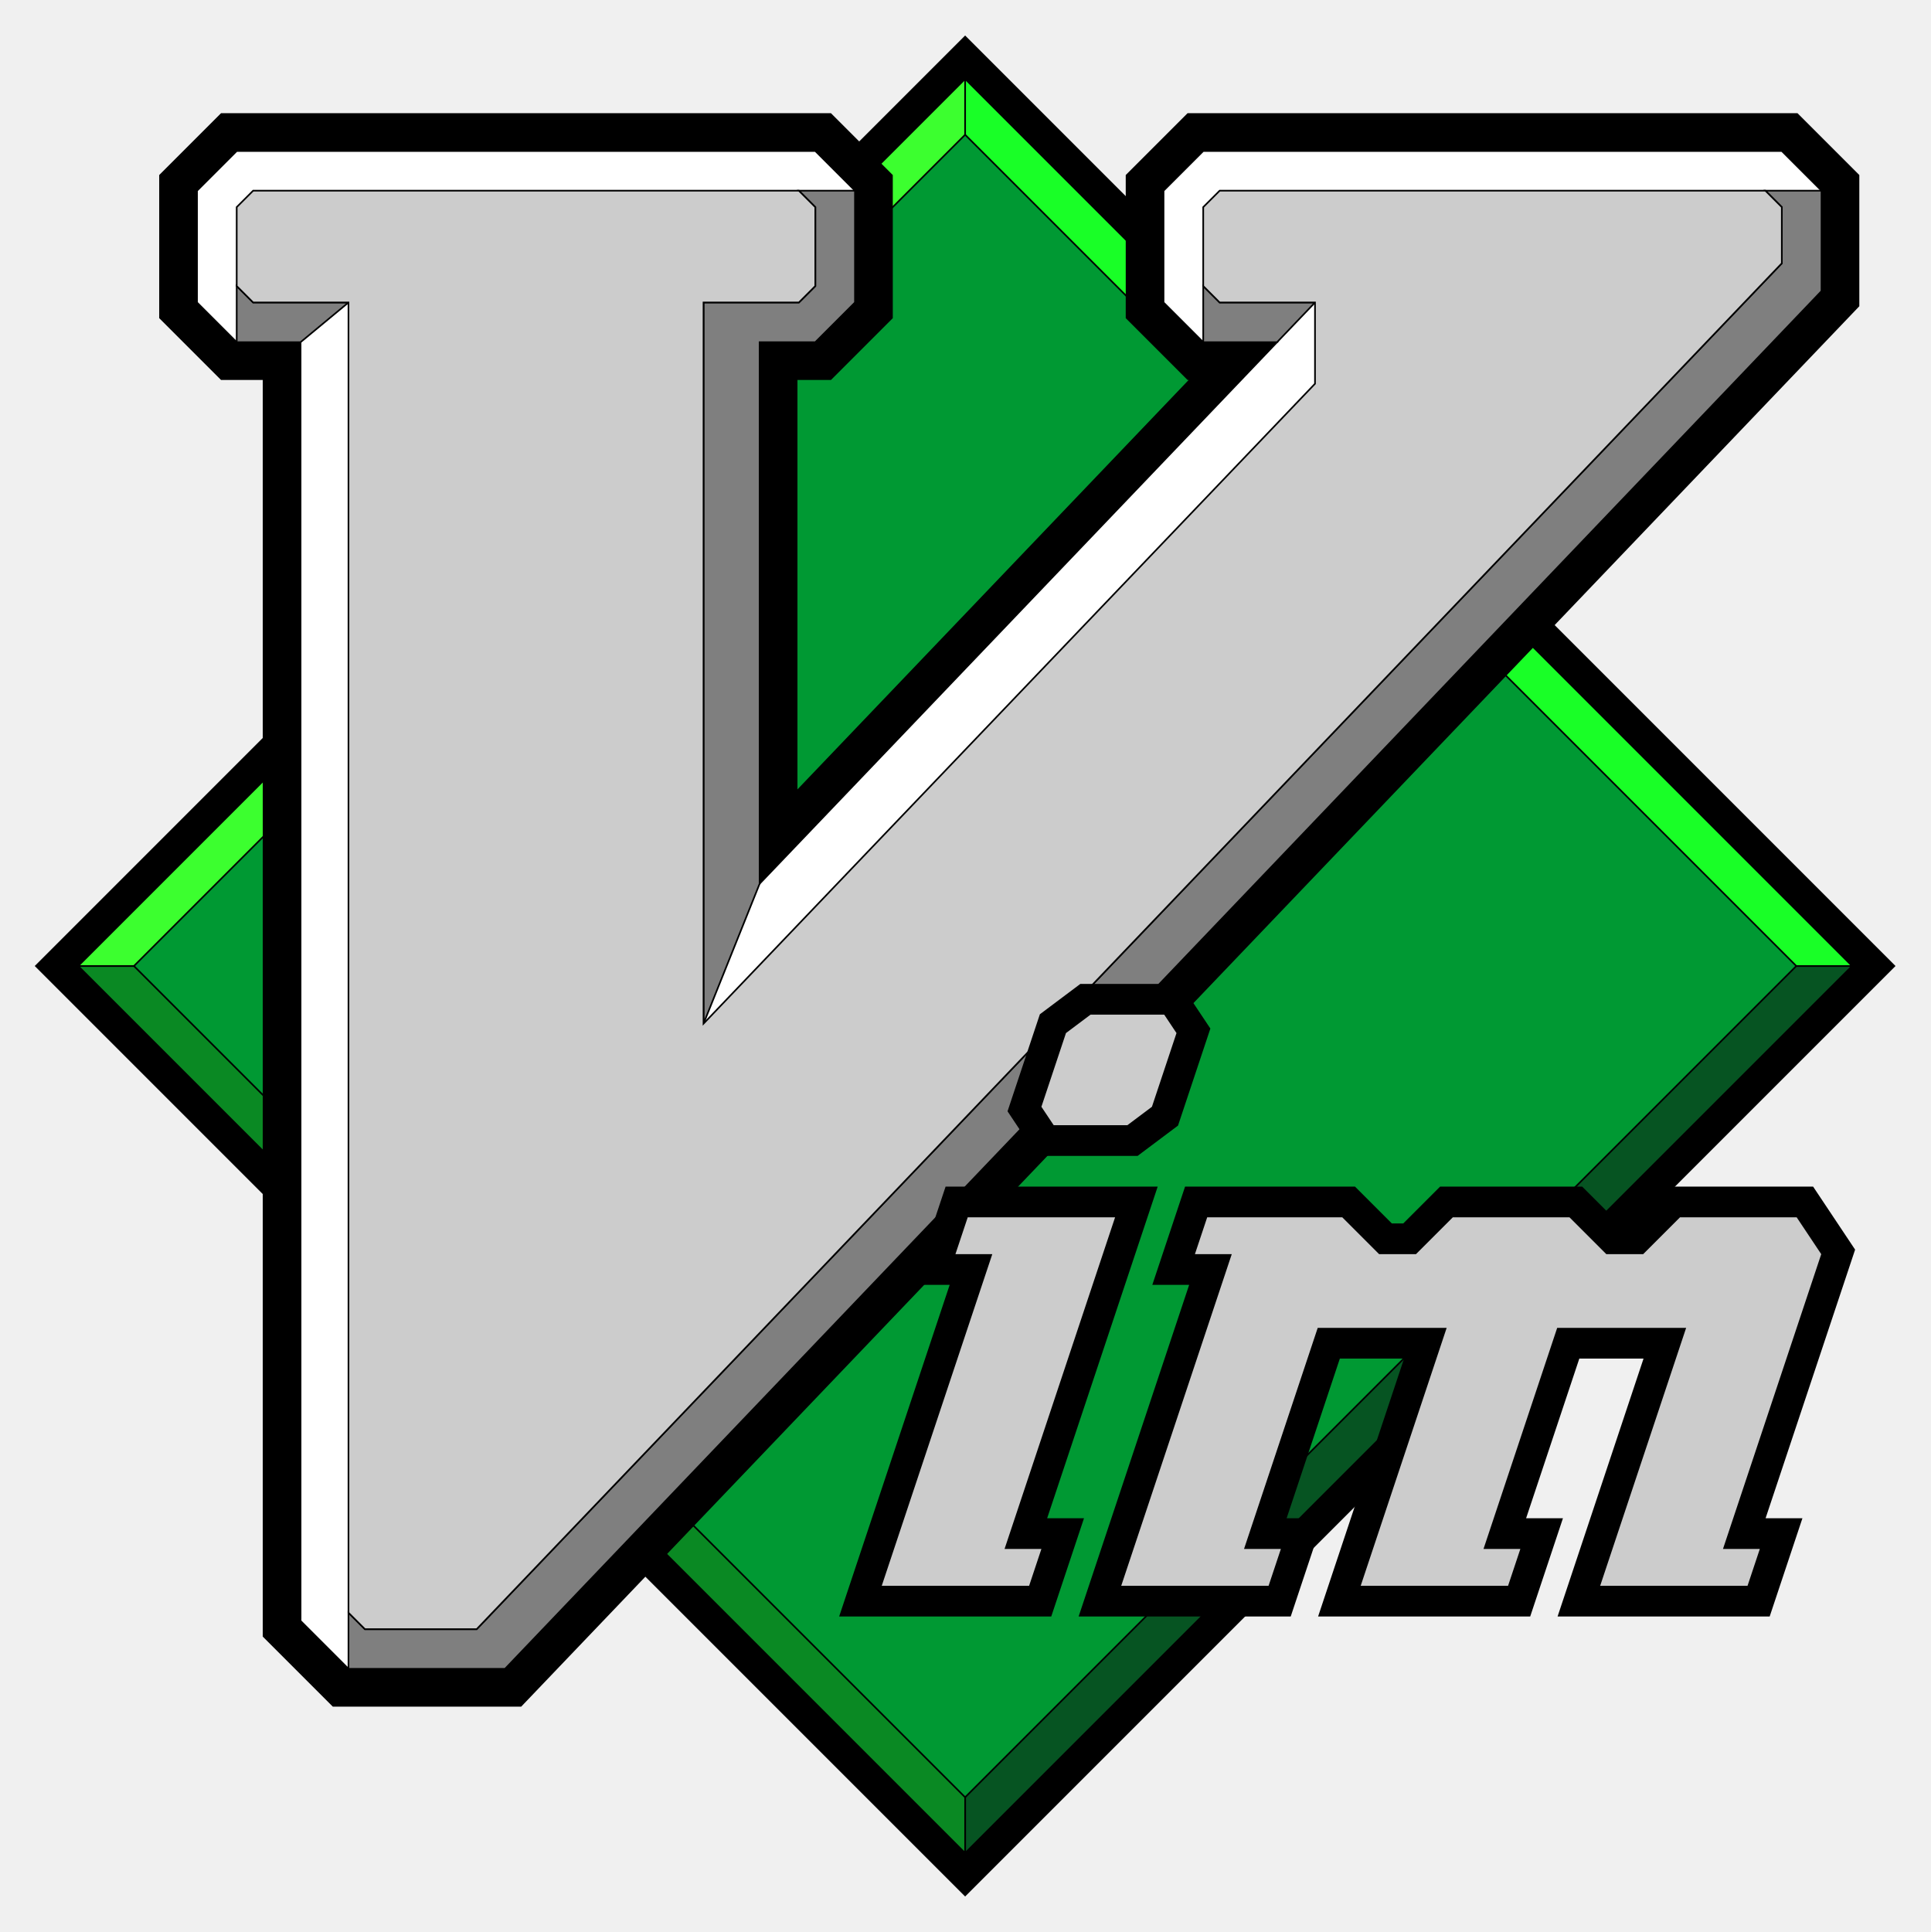
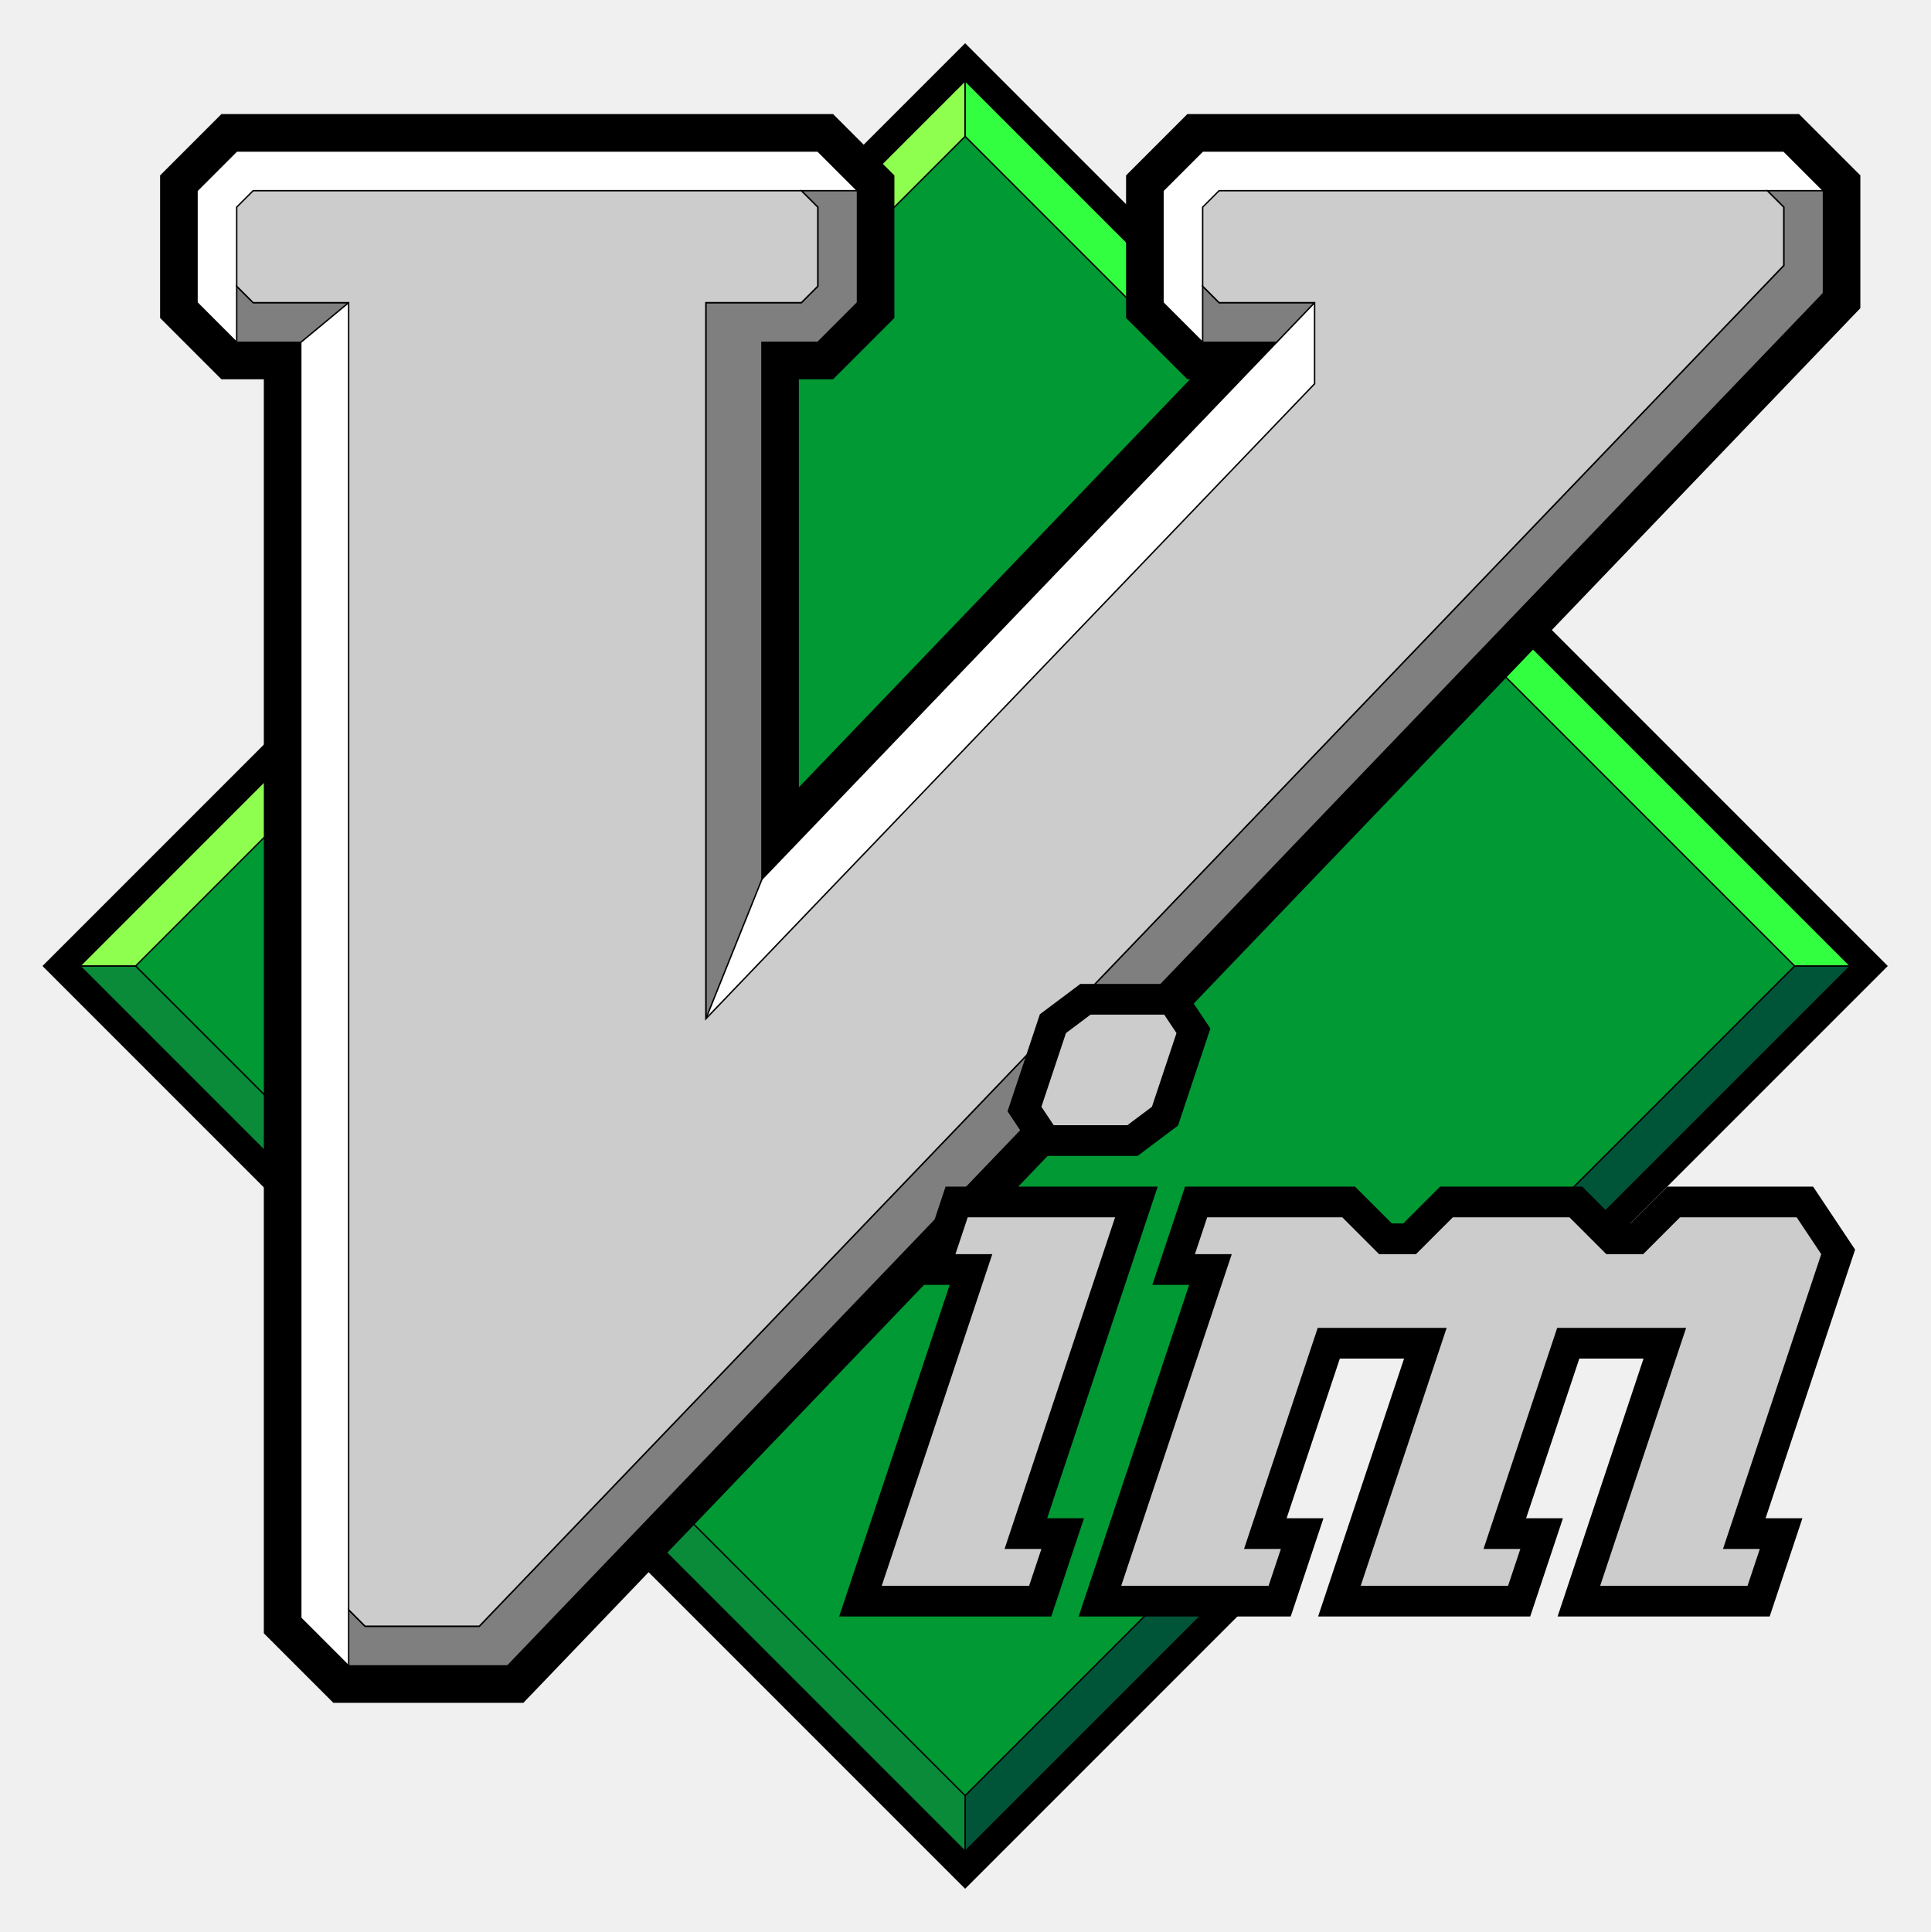
<svg xmlns="http://www.w3.org/2000/svg" viewBox="0 0 293.575 293.806" width="293.575" height="293.806">
  <defs>
    <mask id="letter_m_mask_mask">
      <rect x="-500" y="-500" width="1000" height="1000" fill="white" />
      <path id="letter_m_hull" transform="translate(183.604,185.1206)scale(1.8678)" d="M0,0 H11 L14,3 H 17 L20,0 H 29.5 L32.5,3 H 35.5 L38.5,0 H 48 L50,3 42,27 H 45 L5,30 H -7 L2,3 H -1Z" fill="black" />
    </mask>
  </defs>
-   <g transform="translate(146.7875 146.9031)">
-     <g mask="url(#letter_m_mask_mask)">
-       <path id="diamond_thick_outline" d="M134.9,0 0,134.9 -134.9,0 0,-134.9Z" fill="none" stroke="#000000" stroke-width="9.339" />
-       <path id="diamond_face" d="M126.415,0 0,126.415 -126.415,0 0,-126.415Z" fill="#009933" />
-       <path id="diamond_bevel_0" d="M126.415,0 0,126.415 V134.9 L134.9,0Z" fill="#065422" stroke="#000000" stroke-width="0.25" />
-       <path id="diamond_bevel_1" d="M0,126.415 -126.415,0 H -134.9 L0,134.9Z" fill="#0a8923" stroke="#000000" stroke-width="0.25" />
-       <path id="diamond_bevel_2" d="M-126.415,0 0,-126.415 V-134.9 L-134.9,0Z" fill="#3cff2f" stroke="#000000" stroke-width="0.25" />
-       <path id="diamond_bevel_3" d="M0,-126.415 126.415,0 H 134.9 L0,-134.9Z" fill="#19ff27" stroke="#000000" stroke-width="0.25" />
+   <g mask="url(#letter_m_mask_mask)">
+     <g transform="translate(146.7875 146.9031)">
+       <path id="diamond_thick_outline" d="M134.641,0 0,134.641 -134.641,0 0,-134.641Z" fill="none" stroke="#000000" stroke-width="8.043" />
+       <path id="diamond_face" d="M126.162,0 0,126.162 -126.162,0 0,-126.162Z" fill="#009933" />
+       <path id="diamond_bevel_0" d="M126.162,0 0,126.162 V134.641 L134.641,0Z" fill="#005438" stroke="#000000" stroke-width="0.216" />
+       <path id="diamond_bevel_1" d="M0,126.162 -126.162,0 H -134.641 L0,134.641Z" fill="#0a8b3a" stroke="#000000" stroke-width="0.216" />
+       <path id="diamond_bevel_2" d="M-126.162,0 0,-126.162 V-134.641 L-134.641,0Z" fill="#8fff4f" stroke="#000000" stroke-width="0.216" />
+       <path id="diamond_bevel_3" d="M0,-126.162 126.162,0 H 134.641 L0,-134.641Z" fill="#33ff41" stroke="#000000" stroke-width="0.216" />
    </g>
  </g>
  <g id="letter_v">
-     <path id="v_outline" d="M29.964,29 36,22.964 H 124 L130.036,29 V46 L124,52.036 H 115.536 V134.385 L194.232,52.036 H 183 L176.964,46 V29 L183,22.964 H 271 L277.036,29 V44.265 L76.81,253.786 H 53 L45.714,246.5 V52.036 H 36 L29.964,46Z" fill="none" stroke="#000000" stroke-width="11.5" />
-     <path id="v_lit_bevels" d="M29.964,29 36,22.964 H 124 L130.036,29 V46 L124,52.036 H 115.536 V134.385 L194.232,52.036 H 183 L176.964,46 V29 L183,22.964 H 271 L277.036,29 V44.265 L76.81,253.786 H 53 L45.714,246.5 V52.036 H 36 L29.964,46Z" fill="#ffffff" stroke="#000000" stroke-width="0.25" />
-     <path id="v_dim_bevel_0" d="M130.036,29 V46 L124,52.036 H 115.536 V134.385 L107,155.672 V46 H 121.5 L124,43.5 V31.5 L121.5,29Z" fill="#7f7f7f" stroke="#000000" stroke-width="0.25" />
-     <path id="v_dim_bevel_1" d="M194.232,52.036 H 183 V43.5 L185.5,46 H 200Z" fill="#7f7f7f" stroke="#000000" stroke-width="0.25" />
-     <path id="v_dim_bevel_2" d="M277.036,29 V44.265 L76.81,253.786 H 53 V245.25 L55.5,247.75 H 72.5 L271,40.036 V31.5 L268.5,29Z" fill="#7f7f7f" stroke="#000000" stroke-width="0.25" />
-     <path id="v_dim_bevel_3" d="M45.714,52.036 H 36 V43.5 L38.5,46 H 53Z" fill="#7f7f7f" stroke="#000000" stroke-width="0.25" />
-     <path id="v_face" d="M36,31.5 38.5,29 H 121.5 L124,31.5 V43.5 L121.5,46 H 107 V155.672 L200,58.354 V46 H 185.5 L183,43.5 V31.5 L185.5,29 H 268.5 L271,31.5 V40.036 L72.5,247.75 H 55.5 L53,245.25 V46 H 38.5 L36,43.5Z" fill="#cccccc" stroke="#000000" stroke-width="0.25" />
+     <path id="v_outline" d="M29.964,29 36,22.964 H 124.379 L130.414,29 V46.027 L124.379,52.063 H 115.887 V133.698 L194.155,52.063 H 182.914 L176.879,46.027 V29 L182.914,22.964 H 271.293 L277.329,29 V44.607 L77.205,253.34 H 53.027 L45.742,246.055 V52.063 H 36 L29.964,46.027Z" fill="none" stroke="#000000" stroke-width="11.23" />
+     <path id="v_lit_bevels" d="M29.964,29 36,22.964 H 124.379 L130.414,29 V46.027 L124.379,52.063 H 115.887 V133.698 L194.155,52.063 H 182.914 L176.879,46.027 V29 L182.914,22.964 H 271.293 L277.329,29 V44.607 L77.205,253.34 H 53.027 L45.742,246.055 V52.063 H 36 L29.964,46.027Z" fill="#ffffff" stroke="#000000" stroke-width="0.216" />
+     <path id="v_dim_bevel_0" d="M130.414,29 V46.027 L124.379,52.063 H 115.887 V133.698 L107.352,154.934 V46.027 H 121.879 L124.379,43.527 V31.5 L121.879,29Z" fill="#7f7f7f" stroke="#000000" stroke-width="0.216" />
+     <path id="v_dim_bevel_1" d="M194.155,52.063 H 182.914 V43.527 L185.414,46.027 H 199.941Z" fill="#7f7f7f" stroke="#000000" stroke-width="0.216" />
+     <path id="v_dim_bevel_2" d="M277.329,29 V44.607 L77.205,253.34 H 53.027 V244.805 L55.527,247.305 H 72.898 L271.293,40.375 V31.5 L268.793,29Z" fill="#7f7f7f" stroke="#000000" stroke-width="0.216" />
+     <path id="v_dim_bevel_3" d="M45.742,52.063 H 36 V43.527 L38.5,46.027 H 53.027Z" fill="#7f7f7f" stroke="#000000" stroke-width="0.216" />
+     <path id="v_face" d="M36,31.5 38.5,29 H 121.879 L124.379,31.5 V43.527 L121.879,46.027 H 107.352 V154.934 L199.941,58.361 V46.027 H 185.414 L182.914,43.527 V31.5 L185.414,29 H 268.793 L271.293,31.5 V40.375 L72.898,247.305 H 55.527 L53.027,244.805 V46.027 H 38.5 L36,43.527Z" fill="#cccccc" stroke="#000000" stroke-width="0.216" />
  </g>
  <g id="letter_i" transform="translate(183.604,185.1206)scale(1.8678)">
    <path id="i_outline" d="M-16.5,27 H -13.5 L-14.5,30 H -26.5 L-17.5,3 H -20.5 L-19.5,0 H -7.5Z M-4.5,-9 -6.5,-7.5 H -12.5 L-13.5,-9 -11.5,-15 -9.5,-16.5 H -3.5 L-2.5,-15Z" stroke="#000000" stroke-width="5" />
    <path id="i_face" d="M-16.5,27 H -13.5 L-14.5,30 H -26.5 L-17.5,3 H -20.5 L-19.5,0 H -7.5Z M-4.5,-9 -6.5,-7.5 H -12.5 L-13.5,-9 -11.5,-15 -9.5,-16.5 H -3.5 L-2.5,-15Z" fill="#cccccc" />
  </g>
  <g id="letter_m" transform="translate(183.604,185.1206)scale(1.8678)">
    <path id="m_outline" d="M0,0 H11 L14,3 H 17 L20,0 H 29.5 L32.5,3 H 35.5 L38.5,0 H 48 L50,3 42,27 H 45 L44,30 H 32 L39,9 H 28.5 L22.5,27 H 25.5 L24.5,30 H 12.5 L19.5,9 H 9 L3,27 H 6 L5,30 H -7 L2,3 H -1Z" stroke="#000000" stroke-width="5" />
    <path id="m_face" d="M0,0 H11 L14,3 H 17 L20,0 H 29.5 L32.5,3 H 35.5 L38.5,0 H 48 L50,3 42,27 H 45 L44,30 H 32 L39,9 H 28.5 L22.5,27 H 25.5 L24.5,30 H 12.5 L19.5,9 H 9 L3,27 H 6 L5,30 H -7 L2,3 H -1Z" fill="#cccccc" />
  </g>
</svg>
